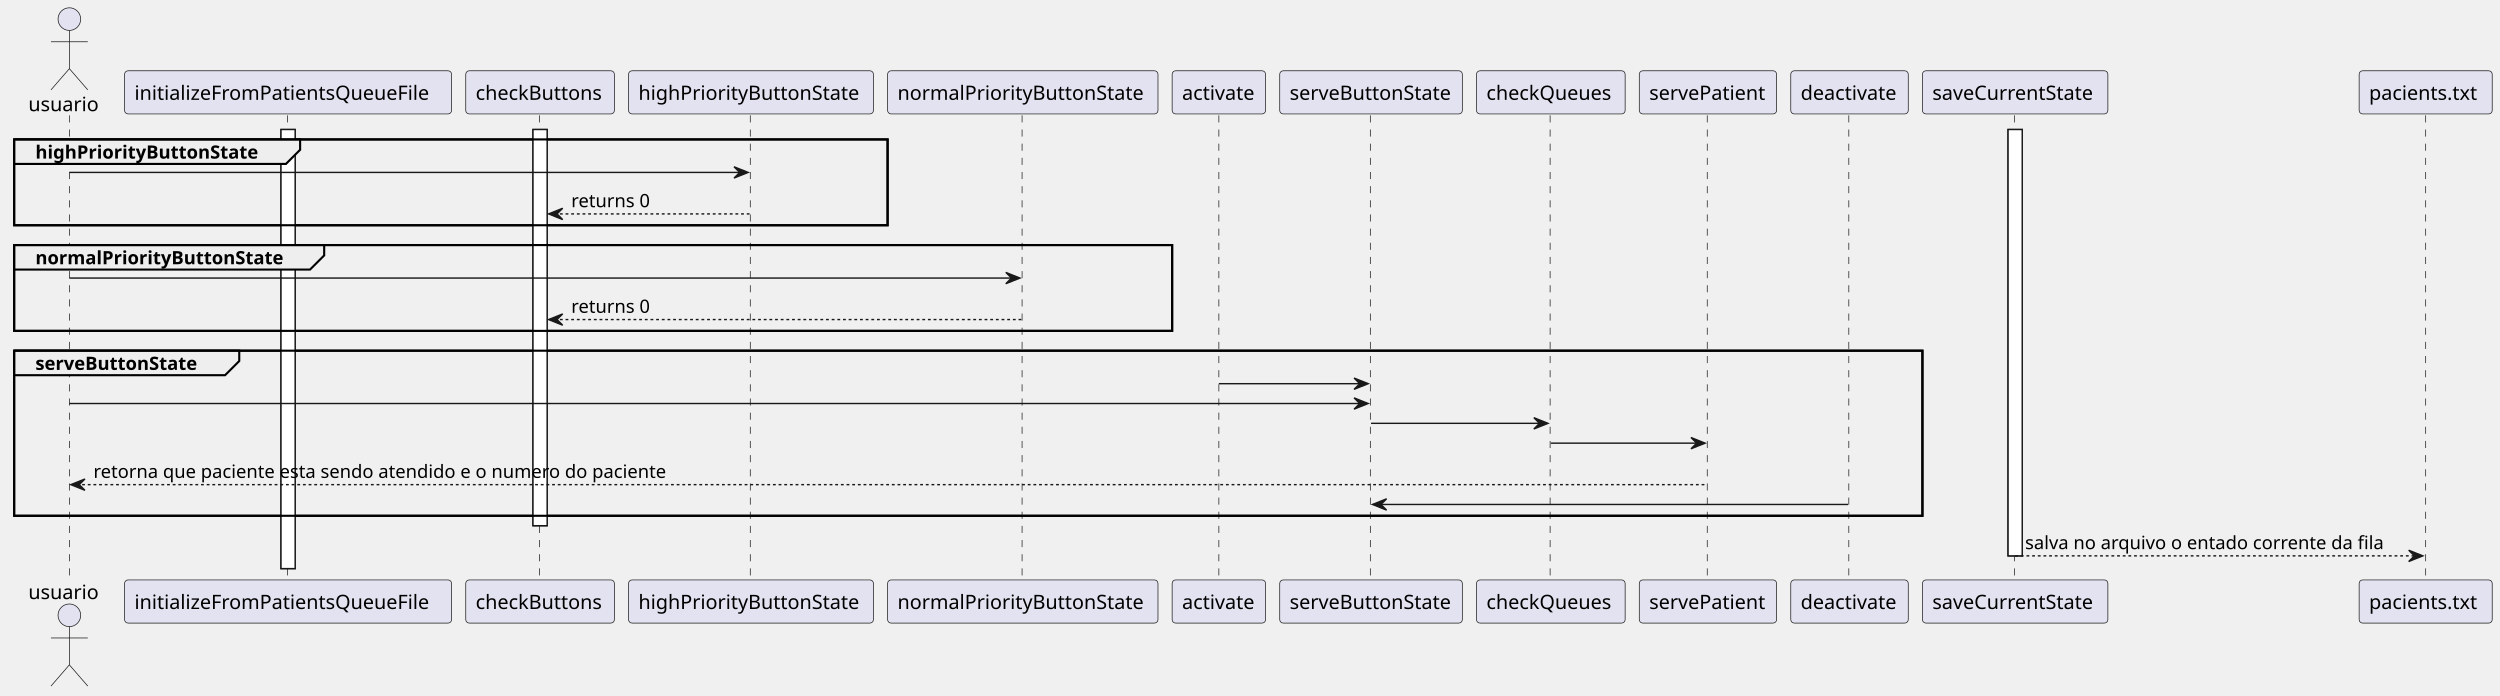
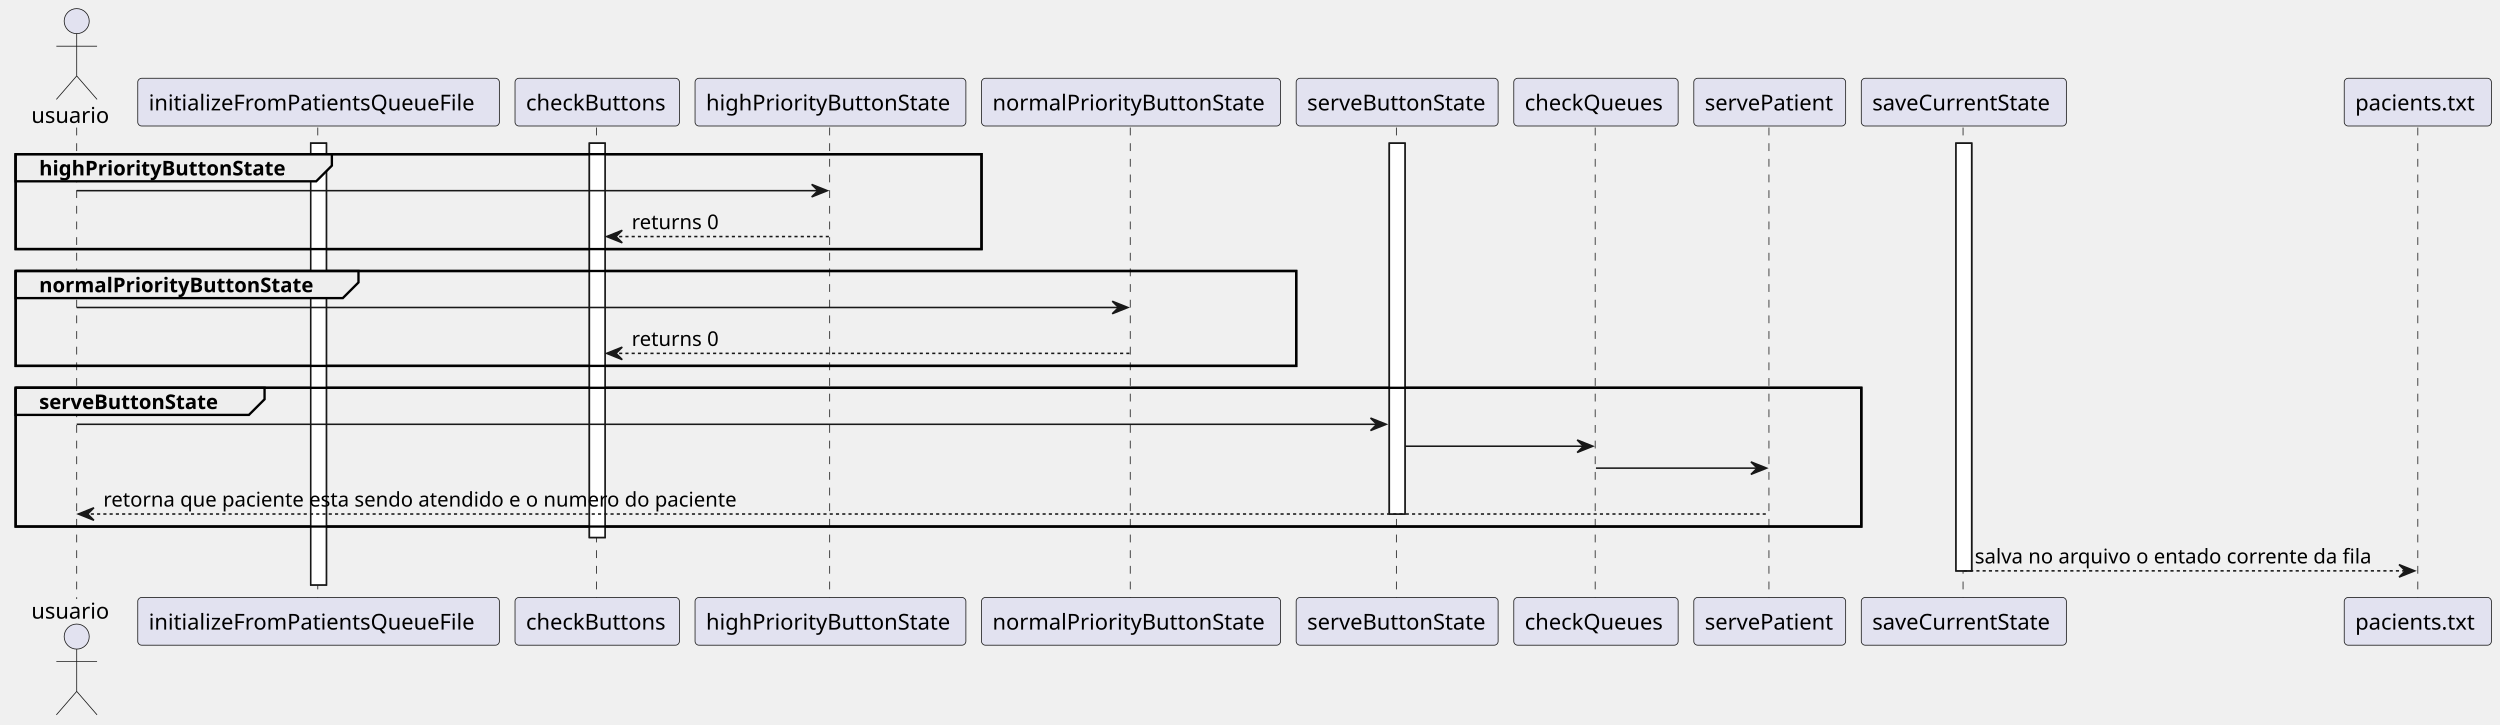
- <svg xmlns="http://www.w3.org/2000/svg" contentStyleType="text/css" height="491px" preserveAspectRatio="none" style="width:1766px;height:491px;background:#FFFFFF;" version="1.1" viewBox="0 0 1766 491" width="1766px" zoomAndPan="magnify">
+ <svg xmlns="http://www.w3.org/2000/svg" contentStyleType="text/css" height="463px" preserveAspectRatio="none" style="width:1597px;height:463px;background:#FFFFFF;" version="1.1" viewBox="0 0 1597 463" width="1597px" zoomAndPan="magnify">
  <defs />
  <g>
-     <rect fill="#FFFFFF" height="310.174" style="stroke:#181818;stroke-width:1.0;" width="10" x="198.5" y="91.488" />
-     <rect fill="#FFFFFF" height="279.863" style="stroke:#181818;stroke-width:1.0;" width="10" x="376.5" y="91.488" />
-     <rect fill="#FFFFFF" height="301.174" style="stroke:#181818;stroke-width:1.0;" width="10" x="1418.5" y="91.488" />
+     <rect fill="#FFFFFF" height="282.174" style="stroke:#181818;stroke-width:1.0;" width="10" x="198.5" y="91.488" />
+     <rect fill="#FFFFFF" height="251.863" style="stroke:#181818;stroke-width:1.0;" width="10" x="376.5" y="91.488" />
+     <rect fill="#FFFFFF" height="236.863" style="stroke:#181818;stroke-width:1.0;" width="10" x="887.5" y="91.488" />
+     <rect fill="#FFFFFF" height="273.174" style="stroke:#181818;stroke-width:1.0;" width="10" x="1249.5" y="91.488" />
    <rect fill="none" height="60.621" style="stroke:#000000;stroke-width:1.5;" width="617" x="10" y="98.488" />
    <rect fill="none" height="60.621" style="stroke:#000000;stroke-width:1.5;" width="818" x="10" y="173.109" />
-     <rect fill="none" height="116.621" style="stroke:#000000;stroke-width:1.5;" width="1348" x="10" y="247.731" />
-     <line style="stroke:#181818;stroke-width:0.5;stroke-dasharray:5.0,5.0;" x1="49" x2="49" y1="81.488" y2="410.662" />
-     <line style="stroke:#181818;stroke-width:0.5;stroke-dasharray:5.0,5.0;" x1="203" x2="203" y1="81.488" y2="410.662" />
-     <line style="stroke:#181818;stroke-width:0.5;stroke-dasharray:5.0,5.0;" x1="381" x2="381" y1="81.488" y2="410.662" />
-     <line style="stroke:#181818;stroke-width:0.5;stroke-dasharray:5.0,5.0;" x1="530" x2="530" y1="81.488" y2="410.662" />
-     <line style="stroke:#181818;stroke-width:0.5;stroke-dasharray:5.0,5.0;" x1="722" x2="722" y1="81.488" y2="410.662" />
-     <line style="stroke:#181818;stroke-width:0.5;stroke-dasharray:5.0,5.0;" x1="861" x2="861" y1="81.488" y2="410.662" />
-     <line style="stroke:#181818;stroke-width:0.5;stroke-dasharray:5.0,5.0;" x1="968" x2="968" y1="81.488" y2="410.662" />
-     <line style="stroke:#181818;stroke-width:0.5;stroke-dasharray:5.0,5.0;" x1="1095" x2="1095" y1="81.488" y2="410.662" />
-     <line style="stroke:#181818;stroke-width:0.5;stroke-dasharray:5.0,5.0;" x1="1206" x2="1206" y1="81.488" y2="410.662" />
-     <line style="stroke:#181818;stroke-width:0.5;stroke-dasharray:5.0,5.0;" x1="1306" x2="1306" y1="81.488" y2="410.662" />
-     <line style="stroke:#181818;stroke-width:0.5;stroke-dasharray:5.0,5.0;" x1="1423" x2="1423" y1="81.488" y2="410.662" />
-     <line style="stroke:#181818;stroke-width:0.5;stroke-dasharray:5.0,5.0;" x1="1713.5" x2="1713.5" y1="81.488" y2="410.662" />
+     <rect fill="none" height="88.621" style="stroke:#000000;stroke-width:1.5;" width="1179" x="10" y="247.731" />
+     <line style="stroke:#181818;stroke-width:0.5;stroke-dasharray:5.0,5.0;" x1="49" x2="49" y1="81.488" y2="382.662" />
+     <line style="stroke:#181818;stroke-width:0.5;stroke-dasharray:5.0,5.0;" x1="203" x2="203" y1="81.488" y2="382.662" />
+     <line style="stroke:#181818;stroke-width:0.5;stroke-dasharray:5.0,5.0;" x1="381" x2="381" y1="81.488" y2="382.662" />
+     <line style="stroke:#181818;stroke-width:0.5;stroke-dasharray:5.0,5.0;" x1="530" x2="530" y1="81.488" y2="382.662" />
+     <line style="stroke:#181818;stroke-width:0.5;stroke-dasharray:5.0,5.0;" x1="722" x2="722" y1="81.488" y2="382.662" />
+     <line style="stroke:#181818;stroke-width:0.5;stroke-dasharray:5.0,5.0;" x1="892" x2="892" y1="81.488" y2="382.662" />
+     <line style="stroke:#181818;stroke-width:0.5;stroke-dasharray:5.0,5.0;" x1="1019" x2="1019" y1="81.488" y2="382.662" />
+     <line style="stroke:#181818;stroke-width:0.5;stroke-dasharray:5.0,5.0;" x1="1130" x2="1130" y1="81.488" y2="382.662" />
+     <line style="stroke:#181818;stroke-width:0.5;stroke-dasharray:5.0,5.0;" x1="1254" x2="1254" y1="81.488" y2="382.662" />
+     <line style="stroke:#181818;stroke-width:0.5;stroke-dasharray:5.0,5.0;" x1="1544.5" x2="1544.5" y1="81.488" y2="382.662" />
    <text fill="#000000" font-family="sans-serif" font-size="14" lengthAdjust="spacing" textLength="52" x="20" y="78.535">usuario</text>
    <ellipse cx="49" cy="13.5" fill="#E2E2F0" rx="8" ry="8" style="stroke:#181818;stroke-width:0.5;" />
    <path d="M49,21.5 L49,48.5 M36,29.5 L62,29.5 M49,48.5 L36,63.5 M49,48.5 L62,63.5 " fill="none" style="stroke:#181818;stroke-width:0.5;" />
-     <text fill="#000000" font-family="sans-serif" font-size="14" lengthAdjust="spacing" textLength="52" x="20" y="423.197">usuario</text>
-     <ellipse cx="49" cy="434.65" fill="#E2E2F0" rx="8" ry="8" style="stroke:#181818;stroke-width:0.5;" />
-     <path d="M49,442.65 L49,469.65 M36,450.65 L62,450.65 M49,469.65 L36,484.65 M49,469.65 L62,484.65 " fill="none" style="stroke:#181818;stroke-width:0.5;" />
+     <text fill="#000000" font-family="sans-serif" font-size="14" lengthAdjust="spacing" textLength="52" x="20" y="395.197">usuario</text>
+     <ellipse cx="49" cy="406.65" fill="#E2E2F0" rx="8" ry="8" style="stroke:#181818;stroke-width:0.5;" />
+     <path d="M49,414.65 L49,441.65 M36,422.65 L62,422.65 M49,441.65 L36,456.65 M49,441.65 L62,456.65 " fill="none" style="stroke:#181818;stroke-width:0.5;" />
    <rect fill="#E2E2F0" height="30.488" rx="2.5" ry="2.5" style="stroke:#181818;stroke-width:0.5;" width="231" x="88" y="50" />
    <text fill="#000000" font-family="sans-serif" font-size="14" lengthAdjust="spacing" textLength="217" x="95" y="70.535">initializeFromPatientsQueueFile</text>
-     <rect fill="#E2E2F0" height="30.488" rx="2.5" ry="2.5" style="stroke:#181818;stroke-width:0.5;" width="231" x="88" y="409.662" />
-     <text fill="#000000" font-family="sans-serif" font-size="14" lengthAdjust="spacing" textLength="217" x="95" y="430.197">initializeFromPatientsQueueFile</text>
+     <rect fill="#E2E2F0" height="30.488" rx="2.5" ry="2.5" style="stroke:#181818;stroke-width:0.5;" width="231" x="88" y="381.662" />
+     <text fill="#000000" font-family="sans-serif" font-size="14" lengthAdjust="spacing" textLength="217" x="95" y="402.197">initializeFromPatientsQueueFile</text>
    <rect fill="#E2E2F0" height="30.488" rx="2.5" ry="2.5" style="stroke:#181818;stroke-width:0.5;" width="105" x="329" y="50" />
    <text fill="#000000" font-family="sans-serif" font-size="14" lengthAdjust="spacing" textLength="91" x="336" y="70.535">checkButtons</text>
-     <rect fill="#E2E2F0" height="30.488" rx="2.5" ry="2.5" style="stroke:#181818;stroke-width:0.5;" width="105" x="329" y="409.662" />
-     <text fill="#000000" font-family="sans-serif" font-size="14" lengthAdjust="spacing" textLength="91" x="336" y="430.197">checkButtons</text>
+     <rect fill="#E2E2F0" height="30.488" rx="2.5" ry="2.5" style="stroke:#181818;stroke-width:0.5;" width="105" x="329" y="381.662" />
+     <text fill="#000000" font-family="sans-serif" font-size="14" lengthAdjust="spacing" textLength="91" x="336" y="402.197">checkButtons</text>
    <rect fill="#E2E2F0" height="30.488" rx="2.5" ry="2.5" style="stroke:#181818;stroke-width:0.5;" width="173" x="444" y="50" />
    <text fill="#000000" font-family="sans-serif" font-size="14" lengthAdjust="spacing" textLength="159" x="451" y="70.535">highPriorityButtonState</text>
-     <rect fill="#E2E2F0" height="30.488" rx="2.5" ry="2.5" style="stroke:#181818;stroke-width:0.5;" width="173" x="444" y="409.662" />
-     <text fill="#000000" font-family="sans-serif" font-size="14" lengthAdjust="spacing" textLength="159" x="451" y="430.197">highPriorityButtonState</text>
+     <rect fill="#E2E2F0" height="30.488" rx="2.5" ry="2.5" style="stroke:#181818;stroke-width:0.5;" width="173" x="444" y="381.662" />
+     <text fill="#000000" font-family="sans-serif" font-size="14" lengthAdjust="spacing" textLength="159" x="451" y="402.197">highPriorityButtonState</text>
    <rect fill="#E2E2F0" height="30.488" rx="2.5" ry="2.5" style="stroke:#181818;stroke-width:0.5;" width="191" x="627" y="50" />
    <text fill="#000000" font-family="sans-serif" font-size="14" lengthAdjust="spacing" textLength="177" x="634" y="70.535">normalPriorityButtonState</text>
-     <rect fill="#E2E2F0" height="30.488" rx="2.5" ry="2.5" style="stroke:#181818;stroke-width:0.5;" width="191" x="627" y="409.662" />
-     <text fill="#000000" font-family="sans-serif" font-size="14" lengthAdjust="spacing" textLength="177" x="634" y="430.197">normalPriorityButtonState</text>
-     <rect fill="#E2E2F0" height="30.488" rx="2.5" ry="2.5" style="stroke:#181818;stroke-width:0.5;" width="66" x="828" y="50" />
-     <text fill="#000000" font-family="sans-serif" font-size="14" lengthAdjust="spacing" textLength="52" x="835" y="70.535">activate</text>
-     <rect fill="#E2E2F0" height="30.488" rx="2.5" ry="2.5" style="stroke:#181818;stroke-width:0.5;" width="66" x="828" y="409.662" />
-     <text fill="#000000" font-family="sans-serif" font-size="14" lengthAdjust="spacing" textLength="52" x="835" y="430.197">activate</text>
-     <rect fill="#E2E2F0" height="30.488" rx="2.5" ry="2.5" style="stroke:#181818;stroke-width:0.5;" width="129" x="904" y="50" />
-     <text fill="#000000" font-family="sans-serif" font-size="14" lengthAdjust="spacing" textLength="115" x="911" y="70.535">serveButtonState</text>
-     <rect fill="#E2E2F0" height="30.488" rx="2.5" ry="2.5" style="stroke:#181818;stroke-width:0.5;" width="129" x="904" y="409.662" />
-     <text fill="#000000" font-family="sans-serif" font-size="14" lengthAdjust="spacing" textLength="115" x="911" y="430.197">serveButtonState</text>
-     <rect fill="#E2E2F0" height="30.488" rx="2.5" ry="2.5" style="stroke:#181818;stroke-width:0.5;" width="105" x="1043" y="50" />
-     <text fill="#000000" font-family="sans-serif" font-size="14" lengthAdjust="spacing" textLength="91" x="1050" y="70.535">checkQueues</text>
-     <rect fill="#E2E2F0" height="30.488" rx="2.5" ry="2.5" style="stroke:#181818;stroke-width:0.5;" width="105" x="1043" y="409.662" />
-     <text fill="#000000" font-family="sans-serif" font-size="14" lengthAdjust="spacing" textLength="91" x="1050" y="430.197">checkQueues</text>
-     <rect fill="#E2E2F0" height="30.488" rx="2.5" ry="2.5" style="stroke:#181818;stroke-width:0.5;" width="97" x="1158" y="50" />
-     <text fill="#000000" font-family="sans-serif" font-size="14" lengthAdjust="spacing" textLength="83" x="1165" y="70.535">servePatient</text>
-     <rect fill="#E2E2F0" height="30.488" rx="2.5" ry="2.5" style="stroke:#181818;stroke-width:0.5;" width="97" x="1158" y="409.662" />
-     <text fill="#000000" font-family="sans-serif" font-size="14" lengthAdjust="spacing" textLength="83" x="1165" y="430.197">servePatient</text>
-     <rect fill="#E2E2F0" height="30.488" rx="2.5" ry="2.5" style="stroke:#181818;stroke-width:0.5;" width="83" x="1265" y="50" />
-     <text fill="#000000" font-family="sans-serif" font-size="14" lengthAdjust="spacing" textLength="69" x="1272" y="70.535">deactivate</text>
-     <rect fill="#E2E2F0" height="30.488" rx="2.5" ry="2.5" style="stroke:#181818;stroke-width:0.5;" width="83" x="1265" y="409.662" />
-     <text fill="#000000" font-family="sans-serif" font-size="14" lengthAdjust="spacing" textLength="69" x="1272" y="430.197">deactivate</text>
-     <rect fill="#E2E2F0" height="30.488" rx="2.5" ry="2.5" style="stroke:#181818;stroke-width:0.5;" width="131" x="1358" y="50" />
-     <text fill="#000000" font-family="sans-serif" font-size="14" lengthAdjust="spacing" textLength="117" x="1365" y="70.535">saveCurrentState</text>
-     <rect fill="#E2E2F0" height="30.488" rx="2.5" ry="2.5" style="stroke:#181818;stroke-width:0.5;" width="131" x="1358" y="409.662" />
-     <text fill="#000000" font-family="sans-serif" font-size="14" lengthAdjust="spacing" textLength="117" x="1365" y="430.197">saveCurrentState</text>
-     <rect fill="#E2E2F0" height="30.488" rx="2.5" ry="2.5" style="stroke:#181818;stroke-width:0.5;" width="94" x="1666.5" y="50" />
-     <text fill="#000000" font-family="sans-serif" font-size="14" lengthAdjust="spacing" textLength="80" x="1673.5" y="70.535">pacients.txt</text>
-     <rect fill="#E2E2F0" height="30.488" rx="2.5" ry="2.5" style="stroke:#181818;stroke-width:0.5;" width="94" x="1666.5" y="409.662" />
-     <text fill="#000000" font-family="sans-serif" font-size="14" lengthAdjust="spacing" textLength="80" x="1673.5" y="430.197">pacients.txt</text>
-     <rect fill="#FFFFFF" height="310.174" style="stroke:#181818;stroke-width:1.0;" width="10" x="198.5" y="91.488" />
-     <rect fill="#FFFFFF" height="279.863" style="stroke:#181818;stroke-width:1.0;" width="10" x="376.5" y="91.488" />
-     <rect fill="#FFFFFF" height="301.174" style="stroke:#181818;stroke-width:1.0;" width="10" x="1418.5" y="91.488" />
+     <rect fill="#E2E2F0" height="30.488" rx="2.5" ry="2.5" style="stroke:#181818;stroke-width:0.5;" width="191" x="627" y="381.662" />
+     <text fill="#000000" font-family="sans-serif" font-size="14" lengthAdjust="spacing" textLength="177" x="634" y="402.197">normalPriorityButtonState</text>
+     <rect fill="#E2E2F0" height="30.488" rx="2.5" ry="2.5" style="stroke:#181818;stroke-width:0.5;" width="129" x="828" y="50" />
+     <text fill="#000000" font-family="sans-serif" font-size="14" lengthAdjust="spacing" textLength="115" x="835" y="70.535">serveButtonState</text>
+     <rect fill="#E2E2F0" height="30.488" rx="2.5" ry="2.5" style="stroke:#181818;stroke-width:0.5;" width="129" x="828" y="381.662" />
+     <text fill="#000000" font-family="sans-serif" font-size="14" lengthAdjust="spacing" textLength="115" x="835" y="402.197">serveButtonState</text>
+     <rect fill="#E2E2F0" height="30.488" rx="2.5" ry="2.5" style="stroke:#181818;stroke-width:0.5;" width="105" x="967" y="50" />
+     <text fill="#000000" font-family="sans-serif" font-size="14" lengthAdjust="spacing" textLength="91" x="974" y="70.535">checkQueues</text>
+     <rect fill="#E2E2F0" height="30.488" rx="2.5" ry="2.5" style="stroke:#181818;stroke-width:0.5;" width="105" x="967" y="381.662" />
+     <text fill="#000000" font-family="sans-serif" font-size="14" lengthAdjust="spacing" textLength="91" x="974" y="402.197">checkQueues</text>
+     <rect fill="#E2E2F0" height="30.488" rx="2.5" ry="2.5" style="stroke:#181818;stroke-width:0.5;" width="97" x="1082" y="50" />
+     <text fill="#000000" font-family="sans-serif" font-size="14" lengthAdjust="spacing" textLength="83" x="1089" y="70.535">servePatient</text>
+     <rect fill="#E2E2F0" height="30.488" rx="2.5" ry="2.5" style="stroke:#181818;stroke-width:0.5;" width="97" x="1082" y="381.662" />
+     <text fill="#000000" font-family="sans-serif" font-size="14" lengthAdjust="spacing" textLength="83" x="1089" y="402.197">servePatient</text>
+     <rect fill="#E2E2F0" height="30.488" rx="2.5" ry="2.5" style="stroke:#181818;stroke-width:0.5;" width="131" x="1189" y="50" />
+     <text fill="#000000" font-family="sans-serif" font-size="14" lengthAdjust="spacing" textLength="117" x="1196" y="70.535">saveCurrentState</text>
+     <rect fill="#E2E2F0" height="30.488" rx="2.5" ry="2.5" style="stroke:#181818;stroke-width:0.5;" width="131" x="1189" y="381.662" />
+     <text fill="#000000" font-family="sans-serif" font-size="14" lengthAdjust="spacing" textLength="117" x="1196" y="402.197">saveCurrentState</text>
+     <rect fill="#E2E2F0" height="30.488" rx="2.5" ry="2.5" style="stroke:#181818;stroke-width:0.5;" width="94" x="1497.5" y="50" />
+     <text fill="#000000" font-family="sans-serif" font-size="14" lengthAdjust="spacing" textLength="80" x="1504.5" y="70.535">pacients.txt</text>
+     <rect fill="#E2E2F0" height="30.488" rx="2.5" ry="2.5" style="stroke:#181818;stroke-width:0.5;" width="94" x="1497.5" y="381.662" />
+     <text fill="#000000" font-family="sans-serif" font-size="14" lengthAdjust="spacing" textLength="80" x="1504.5" y="402.197">pacients.txt</text>
+     <rect fill="#FFFFFF" height="282.174" style="stroke:#181818;stroke-width:1.0;" width="10" x="198.5" y="91.488" />
+     <rect fill="#FFFFFF" height="251.863" style="stroke:#181818;stroke-width:1.0;" width="10" x="376.5" y="91.488" />
+     <rect fill="#FFFFFF" height="236.863" style="stroke:#181818;stroke-width:1.0;" width="10" x="887.5" y="91.488" />
+     <rect fill="#FFFFFF" height="273.174" style="stroke:#181818;stroke-width:1.0;" width="10" x="1249.5" y="91.488" />
    <path d="M10,98.488 L212,98.488 L212,105.799 L202,115.799 L10,115.799 L10,98.488 " fill="#EEEEEE" style="stroke:#000000;stroke-width:1.5;" />
    <rect fill="none" height="60.621" style="stroke:#000000;stroke-width:1.5;" width="617" x="10" y="98.488" />
    <text fill="#000000" font-family="sans-serif" font-size="13" font-weight="bold" lengthAdjust="spacing" textLength="157" x="25" y="112.057">highPriorityButtonState</text>
    <polygon fill="#181818" points="518.5,117.799,528.5,121.799,518.5,125.799,522.5,121.799" style="stroke:#181818;stroke-width:1.0;" />
    <line style="stroke:#181818;stroke-width:1.0;" x1="49" x2="524.5" y1="121.799" y2="121.799" />
    <polygon fill="#181818" points="397.5,147.109,387.5,151.109,397.5,155.109,393.5,151.109" style="stroke:#181818;stroke-width:1.0;" />
    <line style="stroke:#181818;stroke-width:1.0;stroke-dasharray:2.0,2.0;" x1="391.5" x2="529.5" y1="151.109" y2="151.109" />
    <text fill="#000000" font-family="sans-serif" font-size="13" lengthAdjust="spacing" textLength="57" x="403.5" y="146.367">returns 0</text>
    <path d="M10,173.109 L229,173.109 L229,180.42 L219,190.42 L10,190.42 L10,173.109 " fill="#EEEEEE" style="stroke:#000000;stroke-width:1.5;" />
    <rect fill="none" height="60.621" style="stroke:#000000;stroke-width:1.5;" width="818" x="10" y="173.109" />
    <text fill="#000000" font-family="sans-serif" font-size="13" font-weight="bold" lengthAdjust="spacing" textLength="174" x="25" y="186.678">normalPriorityButtonState</text>
    <polygon fill="#181818" points="710.5,192.42,720.5,196.42,710.5,200.42,714.5,196.42" style="stroke:#181818;stroke-width:1.0;" />
    <line style="stroke:#181818;stroke-width:1.0;" x1="49" x2="716.5" y1="196.42" y2="196.42" />
    <polygon fill="#181818" points="397.5,221.731,387.5,225.731,397.5,229.731,393.5,225.731" style="stroke:#181818;stroke-width:1.0;" />
    <line style="stroke:#181818;stroke-width:1.0;stroke-dasharray:2.0,2.0;" x1="391.5" x2="721.5" y1="225.731" y2="225.731" />
    <text fill="#000000" font-family="sans-serif" font-size="13" lengthAdjust="spacing" textLength="57" x="403.5" y="220.988">returns 0</text>
    <path d="M10,247.731 L169,247.731 L169,255.041 L159,265.041 L10,265.041 L10,247.731 " fill="#EEEEEE" style="stroke:#000000;stroke-width:1.5;" />
-     <rect fill="none" height="116.621" style="stroke:#000000;stroke-width:1.5;" width="1348" x="10" y="247.731" />
+     <rect fill="none" height="88.621" style="stroke:#000000;stroke-width:1.5;" width="1179" x="10" y="247.731" />
    <text fill="#000000" font-family="sans-serif" font-size="13" font-weight="bold" lengthAdjust="spacing" textLength="114" x="25" y="261.299">serveButtonState</text>
-     <polygon fill="#181818" points="956.5,267.041,966.5,271.041,956.5,275.041,960.5,271.041" style="stroke:#181818;stroke-width:1.0;" />
-     <line style="stroke:#181818;stroke-width:1.0;" x1="861" x2="962.5" y1="271.041" y2="271.041" />
-     <polygon fill="#181818" points="956.5,281.041,966.5,285.041,956.5,289.041,960.5,285.041" style="stroke:#181818;stroke-width:1.0;" />
-     <line style="stroke:#181818;stroke-width:1.0;" x1="49" x2="962.5" y1="285.041" y2="285.041" />
-     <polygon fill="#181818" points="1083.5,295.041,1093.5,299.041,1083.5,303.041,1087.5,299.041" style="stroke:#181818;stroke-width:1.0;" />
-     <line style="stroke:#181818;stroke-width:1.0;" x1="968.5" x2="1089.5" y1="299.041" y2="299.041" />
-     <polygon fill="#181818" points="1194.5,309.041,1204.5,313.041,1194.5,317.041,1198.5,313.041" style="stroke:#181818;stroke-width:1.0;" />
-     <line style="stroke:#181818;stroke-width:1.0;" x1="1095.5" x2="1200.5" y1="313.041" y2="313.041" />
-     <polygon fill="#181818" points="60,338.352,50,342.352,60,346.352,56,342.352" style="stroke:#181818;stroke-width:1.0;" />
-     <line style="stroke:#181818;stroke-width:1.0;stroke-dasharray:2.0,2.0;" x1="54" x2="1205.5" y1="342.352" y2="342.352" />
-     <text fill="#000000" font-family="sans-serif" font-size="13" lengthAdjust="spacing" textLength="412" x="66" y="337.609">retorna que paciente esta sendo atendido e o numero do paciente</text>
-     <polygon fill="#181818" points="979.5,352.352,969.5,356.352,979.5,360.352,975.5,356.352" style="stroke:#181818;stroke-width:1.0;" />
-     <line style="stroke:#181818;stroke-width:1.0;" x1="973.5" x2="1305.5" y1="356.352" y2="356.352" />
-     <polygon fill="#181818" points="1701.5,388.662,1711.5,392.662,1701.5,396.662,1705.5,392.662" style="stroke:#181818;stroke-width:1.0;" />
-     <line style="stroke:#181818;stroke-width:1.0;stroke-dasharray:2.0,2.0;" x1="1423.5" x2="1707.5" y1="392.662" y2="392.662" />
-     <text fill="#000000" font-family="sans-serif" font-size="13" lengthAdjust="spacing" textLength="261" x="1430.5" y="387.92">salva no arquivo o entado corrente da fila</text>
+     <polygon fill="#181818" points="875.5,267.041,885.5,271.041,875.5,275.041,879.5,271.041" style="stroke:#181818;stroke-width:1.0;" />
+     <line style="stroke:#181818;stroke-width:1.0;" x1="49" x2="881.5" y1="271.041" y2="271.041" />
+     <polygon fill="#181818" points="1007.5,281.041,1017.5,285.041,1007.5,289.041,1011.5,285.041" style="stroke:#181818;stroke-width:1.0;" />
+     <line style="stroke:#181818;stroke-width:1.0;" x1="897.5" x2="1013.5" y1="285.041" y2="285.041" />
+     <polygon fill="#181818" points="1118.5,295.041,1128.5,299.041,1118.5,303.041,1122.5,299.041" style="stroke:#181818;stroke-width:1.0;" />
+     <line style="stroke:#181818;stroke-width:1.0;" x1="1019.5" x2="1124.5" y1="299.041" y2="299.041" />
+     <polygon fill="#181818" points="60,324.352,50,328.352,60,332.352,56,328.352" style="stroke:#181818;stroke-width:1.0;" />
+     <line style="stroke:#181818;stroke-width:1.0;stroke-dasharray:2.0,2.0;" x1="54" x2="1129.5" y1="328.352" y2="328.352" />
+     <text fill="#000000" font-family="sans-serif" font-size="13" lengthAdjust="spacing" textLength="412" x="66" y="323.609">retorna que paciente esta sendo atendido e o numero do paciente</text>
+     <polygon fill="#181818" points="1532.5,360.662,1542.5,364.662,1532.5,368.662,1536.5,364.662" style="stroke:#181818;stroke-width:1.0;" />
+     <line style="stroke:#181818;stroke-width:1.0;stroke-dasharray:2.0,2.0;" x1="1254.5" x2="1538.5" y1="364.662" y2="364.662" />
+     <text fill="#000000" font-family="sans-serif" font-size="13" lengthAdjust="spacing" textLength="261" x="1261.5" y="359.92">salva no arquivo o entado corrente da fila</text>
  </g>
</svg>
